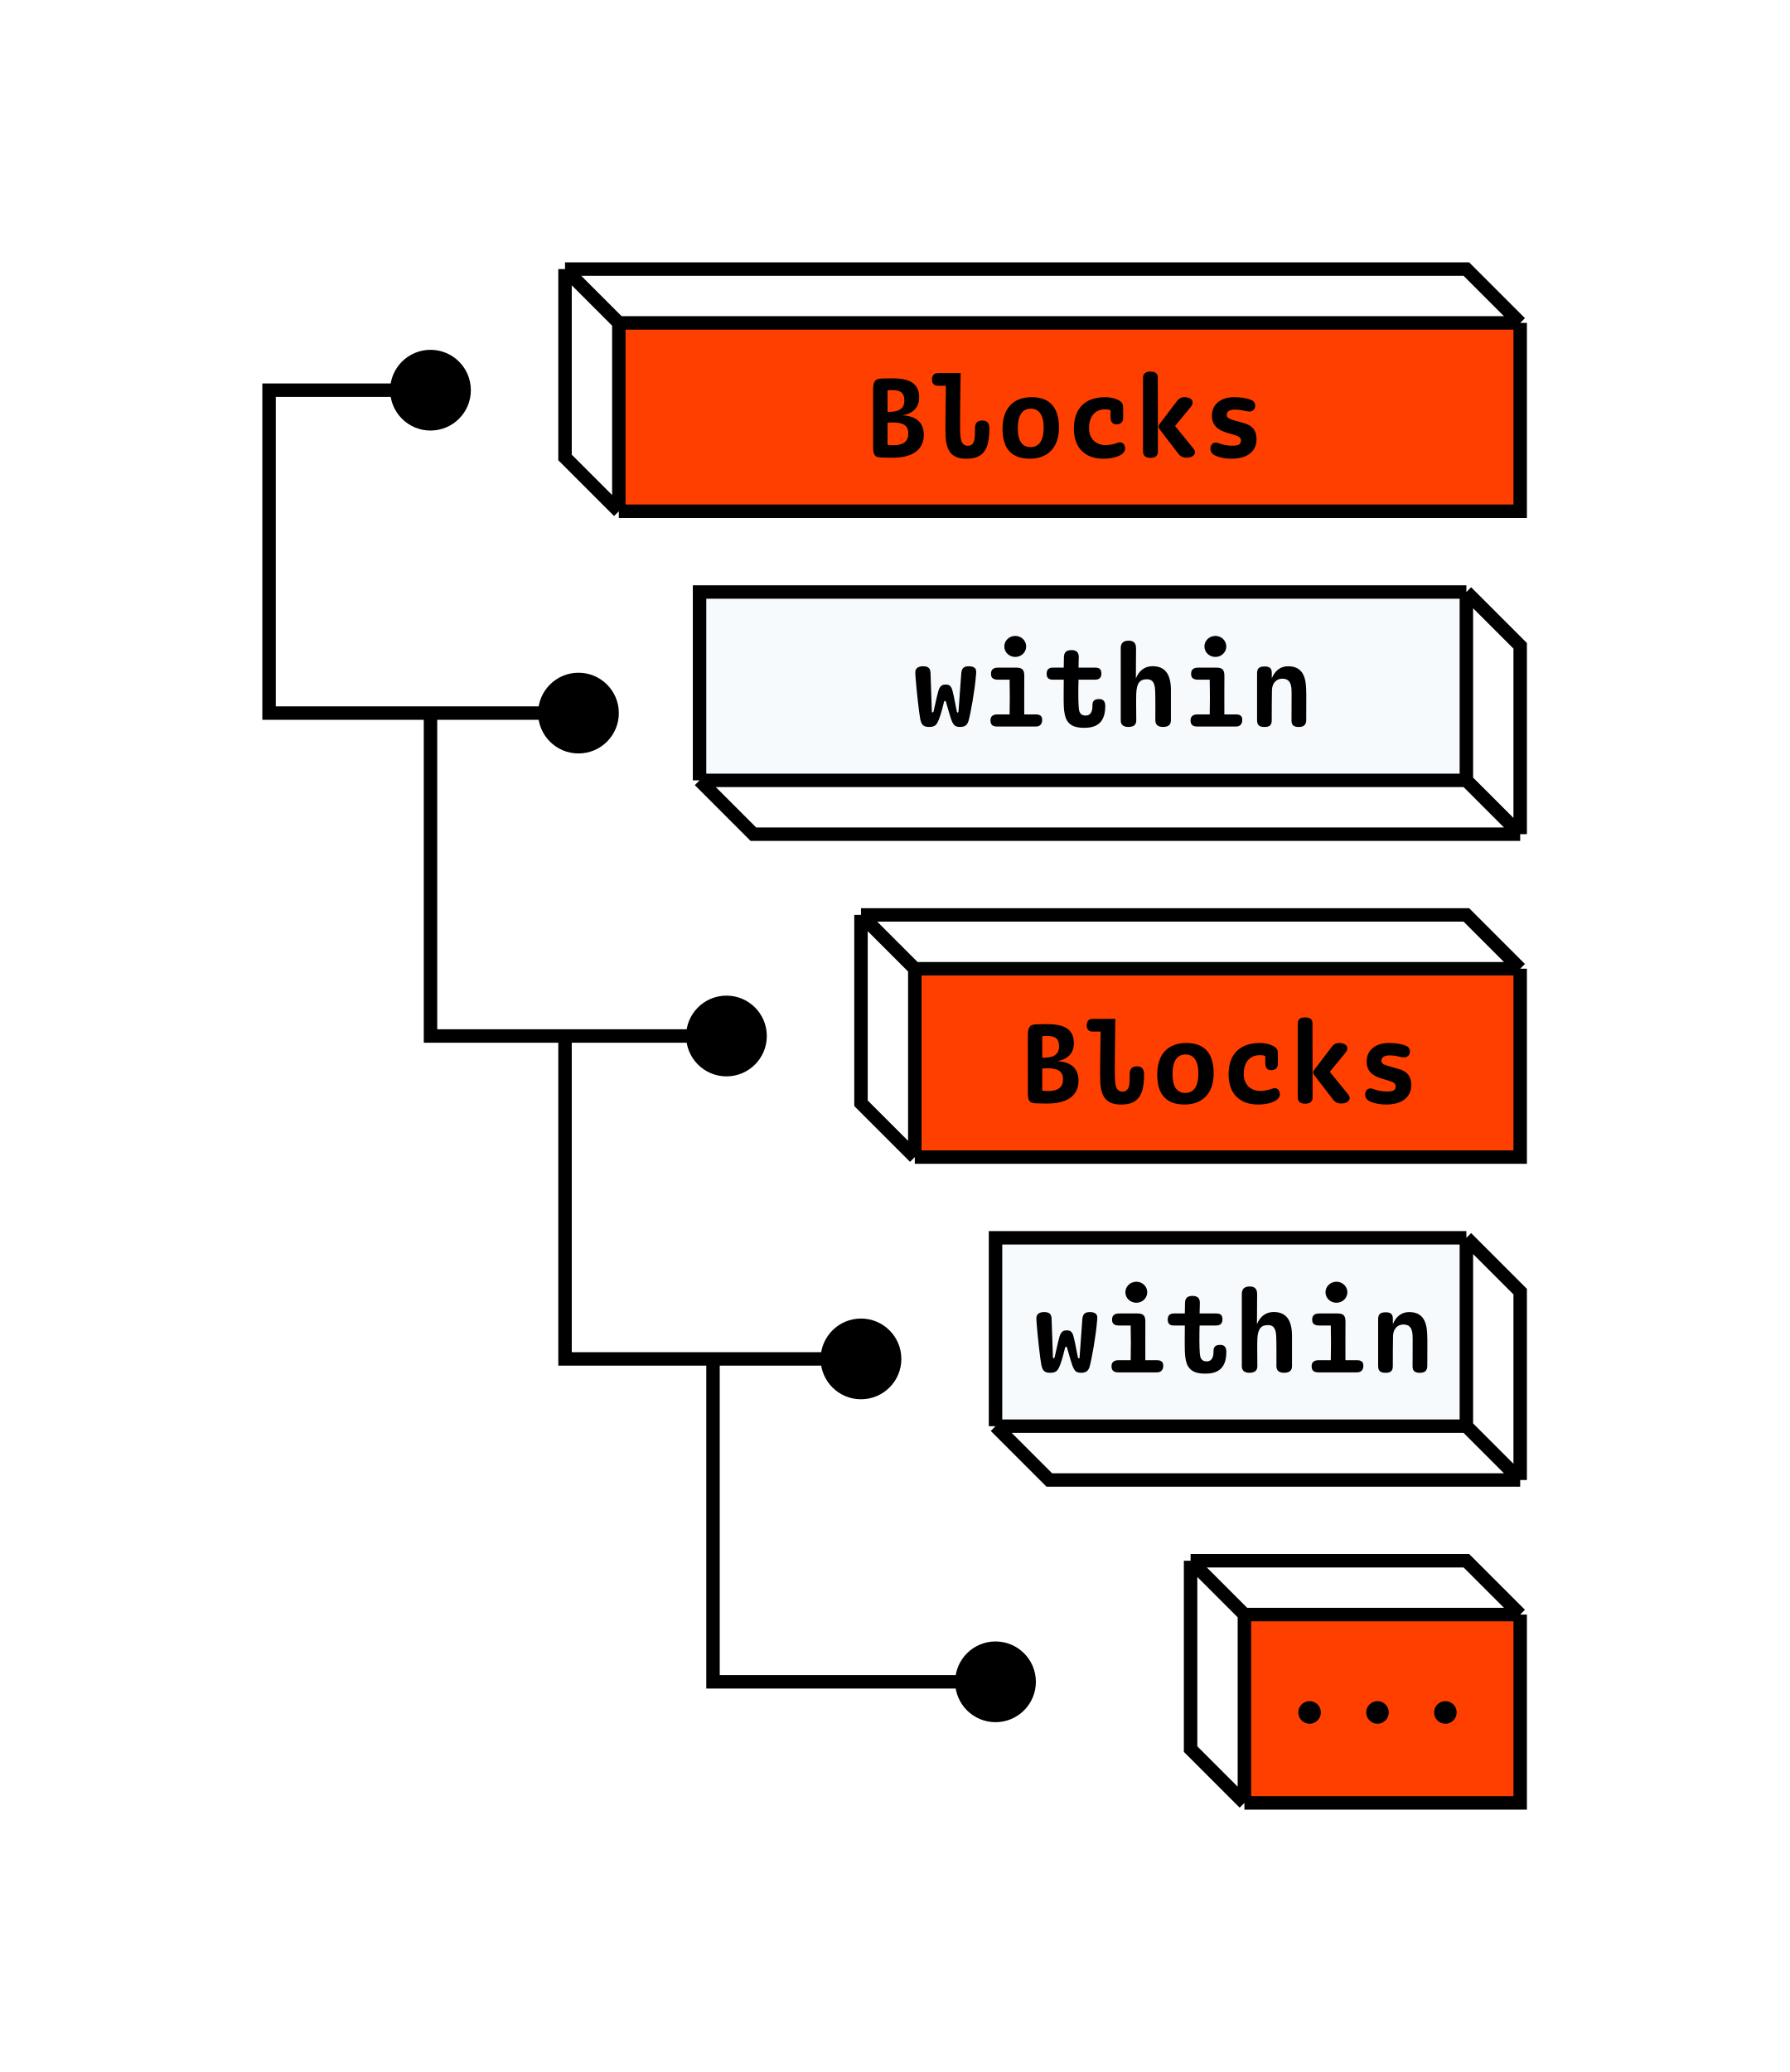
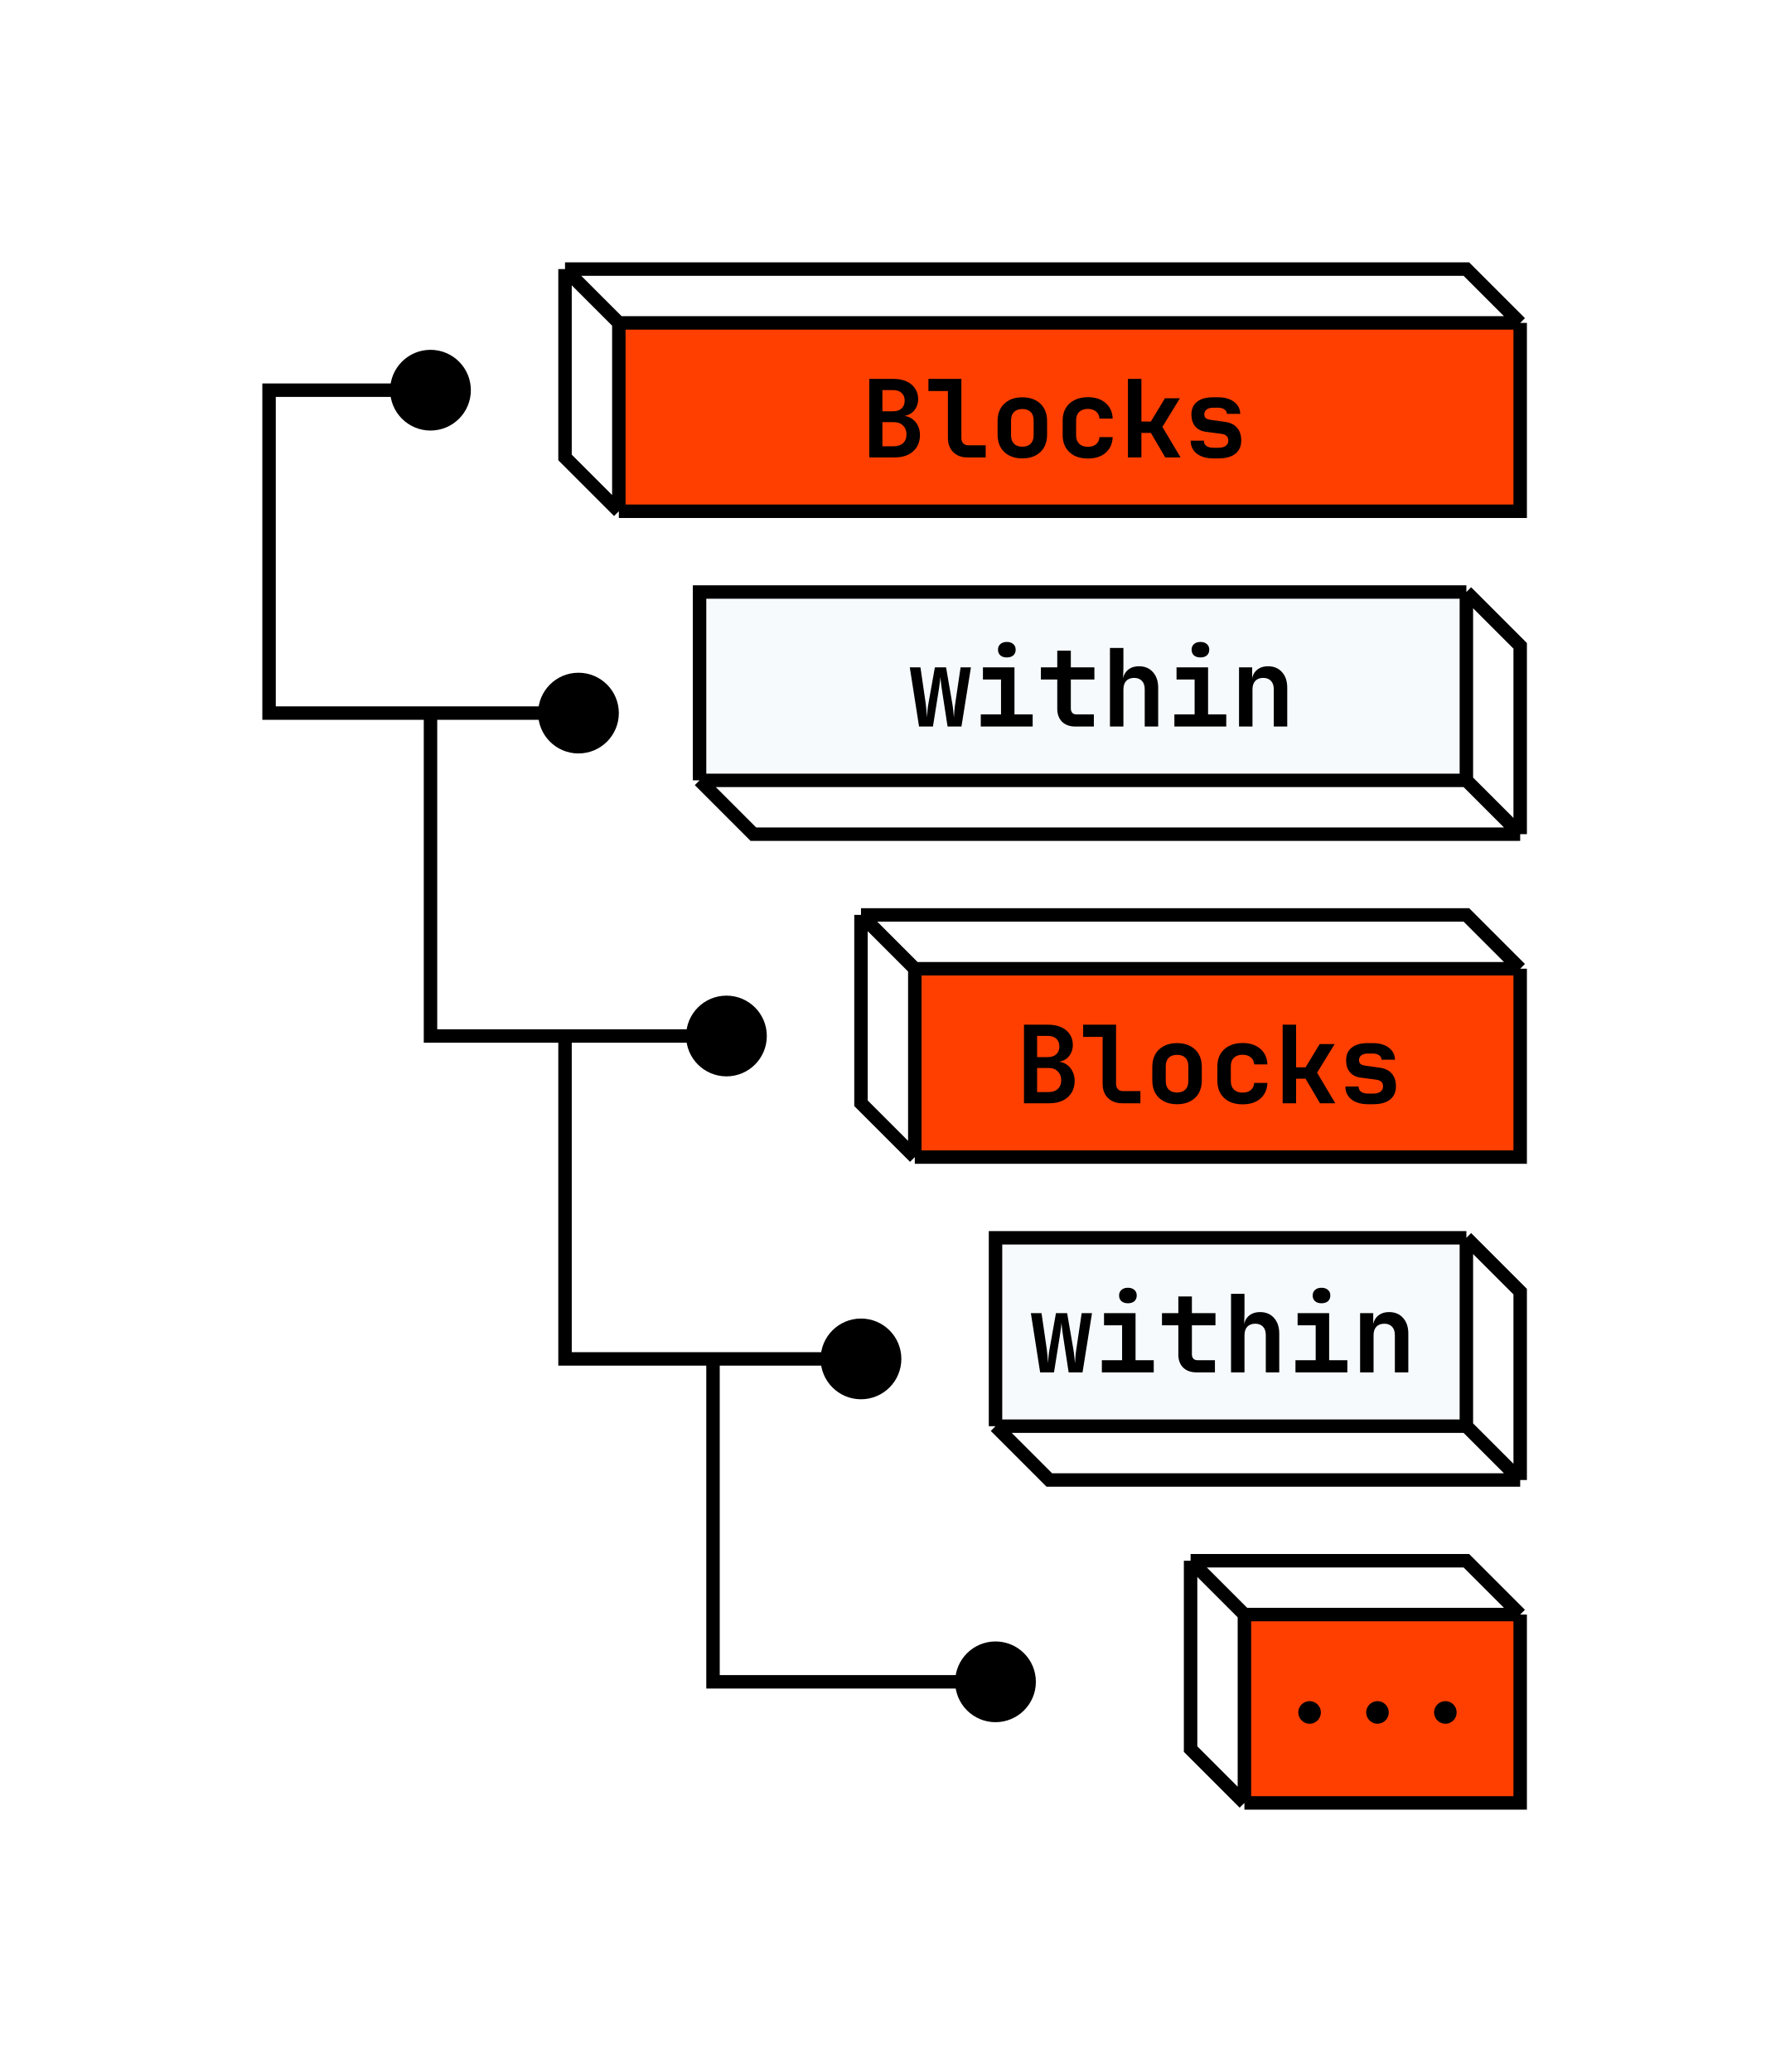
<svg xmlns="http://www.w3.org/2000/svg" width="266" height="308" viewBox="0 0 266 308" fill="none">
  <path d="M64 106V154H106M84 154V202H128M62 58H40V106H84M106 202V250H150" stroke="black" stroke-width="2" />
  <circle cx="64" cy="58" r="6" fill="black" />
  <circle cx="86" cy="106" r="6" fill="black" />
  <circle cx="108" cy="154" r="6" fill="black" />
  <circle cx="128" cy="202" r="6" fill="black" />
  <circle cx="148" cy="250" r="6" fill="black" />
  <path d="M226 76H92V48H226V76Z" fill="#FF3F00" />
  <path d="M92 76H226V48M92 76V48M92 76L84 68V40M92 48H226M92 48L84 40M226 48L218 40H84" stroke="black" stroke-width="2" />
  <path d="M104 88H218V116H104V88Z" fill="#F6FAFD" />
  <path d="M218 88H104V116M218 88V116M218 88L226 96V124M218 116H104M218 116L226 124M104 116L112 124H226" stroke="black" stroke-width="2" />
  <path d="M226 172H136V144H226V172Z" fill="#FF3F00" />
  <path d="M136 172H226V144M136 172V144M136 172L128 164V136M136 144H226M136 144L128 136M226 144L218 136H128" stroke="black" stroke-width="2" />
  <path d="M226 268H185V240H226V268Z" fill="#FF3F00" />
  <path d="M185 268H226V240M185 268V240M185 268L177 260V232M185 240H226M185 240L177 232M226 240L218 232H177" stroke="black" stroke-width="2" />
  <path d="M148 184H218V212H148V184Z" fill="#F6FAFD" />
  <path d="M218 184H148V212M218 184V212M218 184L226 192V220M218 212H148M218 212L226 220M148 212L156 220H226" stroke="black" stroke-width="2" />
-   <path d="M130.779 56.293C130.848 56.283 131.392 56.235 132.555 56.235C135.125 56.229 136.645 56.891 136.645 59.077C136.645 60.608 135.691 61.477 134.16 61.744C136.549 61.845 137.339 63.131 137.339 64.645C137.339 66.832 135.68 68.096 132.523 68.043C131.435 68.021 131.056 68.016 130.784 67.995C130.171 67.952 129.808 67.664 129.808 66.624L129.803 57.819C129.803 56.709 130.165 56.357 130.779 56.293ZM131.947 61.216C132.059 61.221 132.139 61.221 132.24 61.221C133.787 61.221 134.448 60.613 134.448 59.563C134.448 58.453 133.952 57.984 132.629 57.989C132.421 57.989 132.208 58.005 131.947 58.021V61.216ZM131.947 66.139C132.224 66.16 132.56 66.187 132.784 66.187C134.411 66.187 135.035 65.531 135.035 64.437C135.035 63.152 134.112 62.8 132.779 62.8C132.533 62.8 132.213 62.811 131.947 62.837V66.139ZM147.086 63.595C147.096 64.757 146.979 65.701 146.702 66.427C146.27 67.536 145.416 68.123 143.95 68.187C142.52 68.251 141.411 67.888 140.899 66.581C140.718 66.128 140.611 65.557 140.574 64.848C140.51 63.659 140.6 59.899 140.622 57.344H139.432C138.851 57.344 138.531 56.981 138.558 56.373C138.579 55.744 138.915 55.451 139.438 55.451H142.814C142.755 58.405 142.691 63.627 142.76 64.565C142.792 64.96 142.824 65.211 142.888 65.424C143.022 65.925 143.31 66.267 143.896 66.267C144.494 66.267 144.787 65.877 144.894 65.179C144.952 64.757 144.942 64.224 144.952 63.595C144.963 62.907 145.272 62.512 146.024 62.507C146.712 62.501 147.07 62.885 147.086 63.595ZM153.372 59.04C156.166 59.045 157.457 60.667 157.43 63.653C157.403 66.496 155.798 68.187 153.1 68.187C150.299 68.187 149.009 66.587 149.041 63.632C149.078 60.656 150.668 59.04 153.372 59.04ZM153.238 60.747C151.995 60.747 151.323 61.728 151.313 63.632C151.302 65.488 151.942 66.464 153.206 66.464C154.465 66.464 155.148 65.488 155.158 63.643C155.174 61.733 154.497 60.747 153.238 60.747ZM166.036 65.861C166.649 65.605 167.039 65.845 167.193 66.245C167.348 66.635 167.3 67.131 166.804 67.493C166.244 67.904 165.268 68.181 164.084 68.187C161.204 68.208 159.647 66.469 159.647 63.712C159.647 60.747 161.284 59.04 164.303 59.04C165.007 59.04 165.679 59.184 166.148 59.413C166.639 59.648 166.948 59.92 166.964 60.416C166.985 61.035 166.985 61.723 166.975 62.176C166.948 62.832 166.505 63.104 165.897 63.077C165.465 63.056 165.103 62.789 165.103 62.032V60.997C164.831 60.843 164.447 60.832 163.993 60.869C162.847 60.955 161.903 61.851 161.903 63.632C161.903 65.232 162.911 66.123 164.292 66.16C165.076 66.181 165.807 65.947 166.036 65.861ZM172.14 67.163C172.14 67.717 171.788 68.064 171.02 68.064C170.268 68.064 169.932 67.717 169.932 67.088V56.133C169.932 55.557 170.316 55.232 170.988 55.232C171.831 55.232 172.124 55.557 172.124 56.133L172.14 67.163ZM172.375 63.797C172.284 63.68 172.231 63.557 172.231 63.429C172.231 63.296 172.279 63.168 172.38 63.04L174.956 59.648C175.346 59.141 175.692 59.024 176.167 59.04C176.754 59.056 177.207 59.317 177.271 59.616C177.33 59.899 177.335 60.117 177.01 60.512L174.69 63.323L177.34 66.571C177.644 66.933 177.703 67.163 177.628 67.403C177.548 67.648 177.239 67.984 176.551 68.027C175.938 68.064 175.511 67.883 175.186 67.456L172.375 63.797ZM186.053 59.472C186.559 59.68 186.677 60.149 186.565 60.581C186.437 61.072 185.951 61.285 185.322 61.125C184.97 61.056 184.213 60.869 183.557 60.885C182.714 60.907 182.415 61.205 182.378 61.595C182.33 62.117 182.719 62.272 183.647 62.533C184.095 62.661 184.607 62.795 185.082 62.944C186.122 63.275 186.805 63.915 186.805 65.285C186.805 67.029 185.519 68.187 183.082 68.187C182.074 68.187 181.082 67.979 180.453 67.605C180.005 67.339 179.85 66.811 180.005 66.347C180.165 65.888 180.559 65.669 181.13 65.872C181.567 66.027 182.239 66.245 183.183 66.245C184.047 66.251 184.426 66.112 184.485 65.579C184.527 65.168 184.293 64.923 183.845 64.768C183.365 64.597 182.906 64.475 182.415 64.331C181.039 63.915 180.154 63.221 180.175 61.739C180.197 60 181.626 59.04 183.429 59.04C184.437 59.04 185.311 59.157 186.053 59.472Z" fill="black" />
-   <path d="M153.779 152.293C153.848 152.283 154.392 152.235 155.555 152.235C158.125 152.229 159.645 152.891 159.645 155.077C159.645 156.608 158.691 157.477 157.16 157.744C159.549 157.845 160.339 159.131 160.339 160.645C160.339 162.832 158.68 164.096 155.523 164.043C154.435 164.021 154.056 164.016 153.784 163.995C153.171 163.952 152.808 163.664 152.808 162.624L152.803 153.819C152.803 152.709 153.165 152.357 153.779 152.293ZM154.947 157.216C155.059 157.221 155.139 157.221 155.24 157.221C156.787 157.221 157.448 156.613 157.448 155.563C157.448 154.453 156.952 153.984 155.629 153.989C155.421 153.989 155.208 154.005 154.947 154.021V157.216ZM154.947 162.139C155.224 162.16 155.56 162.187 155.784 162.187C157.411 162.187 158.035 161.531 158.035 160.437C158.035 159.152 157.112 158.8 155.779 158.8C155.533 158.8 155.213 158.811 154.947 158.837V162.139ZM170.086 159.595C170.096 160.757 169.979 161.701 169.702 162.427C169.27 163.536 168.416 164.123 166.95 164.187C165.52 164.251 164.411 163.888 163.899 162.581C163.718 162.128 163.611 161.557 163.574 160.848C163.51 159.659 163.6 155.899 163.622 153.344H162.432C161.851 153.344 161.531 152.981 161.558 152.373C161.579 151.744 161.915 151.451 162.438 151.451H165.814C165.755 154.405 165.691 159.627 165.76 160.565C165.792 160.96 165.824 161.211 165.888 161.424C166.022 161.925 166.31 162.267 166.896 162.267C167.494 162.267 167.787 161.877 167.894 161.179C167.952 160.757 167.942 160.224 167.952 159.595C167.963 158.907 168.272 158.512 169.024 158.507C169.712 158.501 170.07 158.885 170.086 159.595ZM176.372 155.04C179.166 155.045 180.457 156.667 180.43 159.653C180.403 162.496 178.798 164.187 176.1 164.187C173.299 164.187 172.009 162.587 172.041 159.632C172.078 156.656 173.668 155.04 176.372 155.04ZM176.238 156.747C174.995 156.747 174.323 157.728 174.313 159.632C174.302 161.488 174.942 162.464 176.206 162.464C177.465 162.464 178.148 161.488 178.158 159.643C178.174 157.733 177.497 156.747 176.238 156.747ZM189.036 161.861C189.649 161.605 190.039 161.845 190.193 162.245C190.348 162.635 190.3 163.131 189.804 163.493C189.244 163.904 188.268 164.181 187.084 164.187C184.204 164.208 182.647 162.469 182.647 159.712C182.647 156.747 184.284 155.04 187.303 155.04C188.007 155.04 188.679 155.184 189.148 155.413C189.639 155.648 189.948 155.92 189.964 156.416C189.985 157.035 189.985 157.723 189.975 158.176C189.948 158.832 189.505 159.104 188.897 159.077C188.465 159.056 188.103 158.789 188.103 158.032V156.997C187.831 156.843 187.447 156.832 186.993 156.869C185.847 156.955 184.903 157.851 184.903 159.632C184.903 161.232 185.911 162.123 187.292 162.16C188.076 162.181 188.807 161.947 189.036 161.861ZM195.14 163.163C195.14 163.717 194.788 164.064 194.02 164.064C193.268 164.064 192.932 163.717 192.932 163.088V152.133C192.932 151.557 193.316 151.232 193.988 151.232C194.831 151.232 195.124 151.557 195.124 152.133L195.14 163.163ZM195.375 159.797C195.284 159.68 195.231 159.557 195.231 159.429C195.231 159.296 195.279 159.168 195.38 159.04L197.956 155.648C198.346 155.141 198.692 155.024 199.167 155.04C199.754 155.056 200.207 155.317 200.271 155.616C200.33 155.899 200.335 156.117 200.01 156.512L197.69 159.323L200.34 162.571C200.644 162.933 200.703 163.163 200.628 163.403C200.548 163.648 200.239 163.984 199.551 164.027C198.938 164.064 198.511 163.883 198.186 163.456L195.375 159.797ZM209.053 155.472C209.559 155.68 209.677 156.149 209.565 156.581C209.437 157.072 208.951 157.285 208.322 157.125C207.97 157.056 207.213 156.869 206.557 156.885C205.714 156.907 205.415 157.205 205.378 157.595C205.33 158.117 205.719 158.272 206.647 158.533C207.095 158.661 207.607 158.795 208.082 158.944C209.122 159.275 209.805 159.915 209.805 161.285C209.805 163.029 208.519 164.187 206.082 164.187C205.074 164.187 204.082 163.979 203.453 163.605C203.005 163.339 202.85 162.811 203.005 162.347C203.165 161.888 203.559 161.669 204.13 161.872C204.567 162.027 205.239 162.245 206.183 162.245C207.047 162.251 207.426 162.112 207.485 161.579C207.527 161.168 207.293 160.923 206.845 160.768C206.365 160.597 205.906 160.475 205.415 160.331C204.039 159.915 203.154 159.221 203.175 157.739C203.197 156 204.626 155.04 206.429 155.04C207.437 155.04 208.311 155.157 209.053 155.472Z" fill="black" />
+   <path d="M180.401 68.144C179.707 68.144 179.105 68.037 178.593 67.824C178.091 67.611 177.702 67.307 177.425 66.912C177.147 66.517 177.009 66.048 177.009 65.504H178.977C178.977 65.845 179.099 66.107 179.345 66.288C179.601 66.469 179.953 66.56 180.401 66.56H181.105C181.585 66.56 181.953 66.469 182.209 66.288C182.475 66.096 182.609 65.835 182.609 65.504C182.609 65.184 182.518 64.944 182.337 64.784C182.155 64.624 181.878 64.523 181.505 64.48L179.313 64.192C178.609 64.107 178.065 63.835 177.681 63.376C177.307 62.917 177.121 62.336 177.121 61.632C177.121 60.8 177.398 60.165 177.953 59.728C178.507 59.28 179.307 59.056 180.353 59.056H181.089C182.07 59.056 182.859 59.28 183.457 59.728C184.054 60.176 184.363 60.773 184.385 61.52H182.401C182.39 61.243 182.267 61.024 182.033 60.864C181.798 60.693 181.483 60.608 181.089 60.608H180.353C179.926 60.608 179.601 60.699 179.377 60.88C179.153 61.051 179.041 61.285 179.041 61.584C179.041 61.851 179.121 62.048 179.281 62.176C179.451 62.293 179.697 62.373 180.017 62.416L182.081 62.704C182.891 62.811 183.499 63.104 183.905 63.584C184.321 64.053 184.529 64.683 184.529 65.472C184.529 66.325 184.235 66.987 183.649 67.456C183.073 67.915 182.225 68.144 181.105 68.144H180.401Z" fill="black" />
+   <path d="M167.687 68V56.32H169.687V62.656H171.095L173.191 59.2H175.415L172.807 63.456L175.511 68H173.239L171.095 64.352H169.687V68H167.687Z" fill="black" />
+   <path d="M161.725 68.16C160.968 68.16 160.307 68.021 159.741 67.744C159.187 67.456 158.755 67.056 158.445 66.544C158.136 66.021 157.981 65.408 157.981 64.704V62.496C157.981 61.781 158.136 61.168 158.445 60.656C158.755 60.144 159.187 59.749 159.741 59.472C160.307 59.184 160.968 59.04 161.725 59.04C162.824 59.04 163.704 59.328 164.365 59.904C165.027 60.469 165.379 61.243 165.421 62.224H163.453C163.421 61.765 163.251 61.413 162.941 61.168C162.632 60.912 162.227 60.784 161.725 60.784C161.181 60.784 160.755 60.933 160.445 61.232C160.136 61.52 159.981 61.936 159.981 62.48V64.704C159.981 65.248 160.136 65.669 160.445 65.968C160.755 66.267 161.181 66.416 161.725 66.416C162.227 66.416 162.632 66.293 162.941 66.048C163.251 65.792 163.421 65.435 163.453 64.976H165.421C165.379 65.957 165.027 66.736 164.365 67.312C163.704 67.877 162.824 68.16 161.725 68.16Z" fill="black" />
+   <path d="M151.987 68.144C151.241 68.144 150.59 68 150.035 67.712C149.481 67.424 149.054 67.019 148.755 66.496C148.457 65.963 148.307 65.339 148.307 64.624V62.576C148.307 61.851 148.457 61.227 148.755 60.704C149.054 60.181 149.481 59.776 150.035 59.488C150.59 59.2 151.241 59.056 151.987 59.056C152.745 59.056 153.395 59.2 153.939 59.488C154.494 59.776 154.921 60.181 155.219 60.704C155.518 61.227 155.667 61.851 155.667 62.576V64.624C155.667 65.339 155.518 65.963 155.219 66.496C154.921 67.019 154.494 67.424 153.939 67.712C153.395 68 152.745 68.144 151.987 68.144ZM151.987 66.4C152.521 66.4 152.931 66.256 153.219 65.968C153.518 65.669 153.667 65.243 153.667 64.688V62.512C153.667 61.947 153.518 61.52 153.219 61.232C152.931 60.944 152.521 60.8 151.987 60.8C151.465 60.8 151.054 60.944 150.755 61.232C150.457 61.52 150.307 61.947 150.307 62.512V64.688C150.307 65.243 150.457 65.669 150.755 65.968C151.054 66.256 151.465 66.4 151.987 66.4Z" fill="black" />
+   <path d="M143.818 68C143.242 68 142.735 67.883 142.298 67.648C141.871 67.413 141.535 67.083 141.29 66.656C141.044 66.219 140.922 65.717 140.922 65.152V58.128H138.026V56.32H142.922V65.104C142.922 65.435 143.012 65.701 143.194 65.904C143.386 66.096 143.642 66.192 143.962 66.192H146.538V68H143.818Z" fill="black" />
+   <path d="M129.232 68V56.32H132.816C133.563 56.32 134.208 56.443 134.752 56.688C135.307 56.933 135.733 57.285 136.032 57.744C136.341 58.192 136.496 58.72 136.496 59.328C136.496 59.755 136.411 60.144 136.24 60.496C136.08 60.848 135.845 61.141 135.536 61.376C135.237 61.6 134.896 61.744 134.512 61.808V61.84C134.949 61.893 135.339 62.053 135.68 62.32C136.021 62.576 136.288 62.912 136.48 63.328C136.672 63.733 136.768 64.181 136.768 64.672C136.768 65.344 136.613 65.931 136.304 66.432C135.995 66.933 135.557 67.323 134.992 67.6C134.427 67.867 133.76 68 132.992 68H129.232ZM131.184 66.336H132.88C133.467 66.336 133.925 66.181 134.256 65.872C134.597 65.552 134.768 65.12 134.768 64.576C134.768 64.032 134.597 63.595 134.256 63.264C133.925 62.923 133.467 62.752 132.88 62.752H131.184V66.336ZM131.184 61.136H132.784C133.317 61.136 133.733 60.997 134.032 60.72C134.341 60.432 134.496 60.043 134.496 59.552C134.496 59.061 134.341 58.677 134.032 58.4C133.733 58.123 133.317 57.984 132.784 57.984H131.184V61.136Z" fill="black" />
+   <path d="M203.401 164.144C202.707 164.144 202.105 164.037 201.593 163.824C201.091 163.611 200.702 163.307 200.425 162.912C200.147 162.517 200.009 162.048 200.009 161.504H201.977C201.977 161.845 202.099 162.107 202.345 162.288C202.601 162.469 202.953 162.56 203.401 162.56H204.105C204.585 162.56 204.953 162.469 205.209 162.288C205.475 162.096 205.609 161.835 205.609 161.504C205.609 161.184 205.518 160.944 205.337 160.784C205.155 160.624 204.878 160.523 204.505 160.48L202.313 160.192C201.609 160.107 201.065 159.835 200.681 159.376C200.307 158.917 200.121 158.336 200.121 157.632C200.121 156.8 200.398 156.165 200.953 155.728C201.507 155.28 202.307 155.056 203.353 155.056H204.089C205.07 155.056 205.859 155.28 206.457 155.728C207.054 156.176 207.363 156.773 207.385 157.52H205.401C205.39 157.243 205.267 157.024 205.033 156.864C204.798 156.693 204.483 156.608 204.089 156.608H203.353C202.926 156.608 202.601 156.699 202.377 156.88C202.153 157.051 202.041 157.285 202.041 157.584C202.041 157.851 202.121 158.048 202.281 158.176C202.451 158.293 202.697 158.373 203.017 158.416L205.081 158.704C205.891 158.811 206.499 159.104 206.905 159.584C207.321 160.053 207.529 160.683 207.529 161.472C207.529 162.325 207.235 162.987 206.649 163.456C206.073 163.915 205.225 164.144 204.105 164.144H203.401Z" fill="black" />
+   <path d="M190.687 164V152.32H192.687V158.656H194.095L196.191 155.2H198.415L195.807 159.456L198.511 164H196.239L194.095 160.352H192.687V164H190.687Z" fill="black" />
+   <path d="M184.725 164.16C183.968 164.16 183.307 164.021 182.741 163.744C182.187 163.456 181.755 163.056 181.445 162.544C181.136 162.021 180.981 161.408 180.981 160.704V158.496C180.981 157.781 181.136 157.168 181.445 156.656C181.755 156.144 182.187 155.749 182.741 155.472C183.307 155.184 183.968 155.04 184.725 155.04C185.824 155.04 186.704 155.328 187.365 155.904C188.027 156.469 188.379 157.243 188.421 158.224H186.453C186.421 157.765 186.251 157.413 185.941 157.168C185.632 156.912 185.227 156.784 184.725 156.784C184.181 156.784 183.755 156.933 183.445 157.232C183.136 157.52 182.981 157.936 182.981 158.48V160.704C182.981 161.248 183.136 161.669 183.445 161.968C183.755 162.267 184.181 162.416 184.725 162.416C185.227 162.416 185.632 162.293 185.941 162.048C186.251 161.792 186.421 161.435 186.453 160.976H188.421C188.379 161.957 188.027 162.736 187.365 163.312C186.704 163.877 185.824 164.16 184.725 164.16Z" fill="black" />
+   <path d="M174.987 164.144C174.241 164.144 173.59 164 173.035 163.712C172.481 163.424 172.054 163.019 171.755 162.496C171.457 161.963 171.307 161.339 171.307 160.624V158.576C171.307 157.851 171.457 157.227 171.755 156.704C172.054 156.181 172.481 155.776 173.035 155.488C173.59 155.2 174.241 155.056 174.987 155.056C175.745 155.056 176.395 155.2 176.939 155.488C177.494 155.776 177.921 156.181 178.219 156.704C178.518 157.227 178.667 157.851 178.667 158.576V160.624C178.667 161.339 178.518 161.963 178.219 162.496C177.921 163.019 177.494 163.424 176.939 163.712C176.395 164 175.745 164.144 174.987 164.144ZM174.987 162.4C175.521 162.4 175.931 162.256 176.219 161.968C176.518 161.669 176.667 161.243 176.667 160.688V158.512C176.667 157.947 176.518 157.52 176.219 157.232C175.931 156.944 175.521 156.8 174.987 156.8C174.465 156.8 174.054 156.944 173.755 157.232C173.457 157.52 173.307 157.947 173.307 158.512V160.688C173.307 161.243 173.457 161.669 173.755 161.968C174.054 162.256 174.465 162.4 174.987 162.4Z" fill="black" />
+   <path d="M166.818 164C166.242 164 165.735 163.883 165.298 163.648C164.871 163.413 164.535 163.083 164.29 162.656C164.044 162.219 163.922 161.717 163.922 161.152V154.128H161.026V152.32H165.922V161.104C165.922 161.435 166.012 161.701 166.194 161.904C166.386 162.096 166.642 162.192 166.962 162.192H169.538V164H166.818Z" fill="black" />
+   <path d="M152.232 164V152.32H155.816C156.563 152.32 157.208 152.443 157.752 152.688C158.307 152.933 158.733 153.285 159.032 153.744C159.341 154.192 159.496 154.72 159.496 155.328C159.496 155.755 159.411 156.144 159.24 156.496C159.08 156.848 158.845 157.141 158.536 157.376C158.237 157.6 157.896 157.744 157.512 157.808V157.84C157.949 157.893 158.339 158.053 158.68 158.32C159.021 158.576 159.288 158.912 159.48 159.328C159.672 159.733 159.768 160.181 159.768 160.672C159.768 161.344 159.613 161.931 159.304 162.432C158.995 162.933 158.557 163.323 157.992 163.6C157.427 163.867 156.76 164 155.992 164H152.232ZM154.184 162.336H155.88C156.467 162.336 156.925 162.181 157.256 161.872C157.597 161.552 157.768 161.12 157.768 160.576C157.768 160.032 157.597 159.595 157.256 159.264C156.925 158.923 156.467 158.752 155.88 158.752H154.184V162.336ZM154.184 157.136H155.784C156.317 157.136 156.733 156.997 157.032 156.72C157.341 156.432 157.496 156.043 157.496 155.552C157.496 155.061 157.341 154.677 157.032 154.4C156.733 154.123 156.317 153.984 155.784 153.984H154.184V157.136Z" fill="black" />
  <path d="M194.693 256.235C193.765 256.235 193.008 255.472 193.008 254.544C193.008 253.632 193.765 252.869 194.693 252.869C195.616 252.869 196.368 253.632 196.368 254.544C196.368 255.472 195.616 256.235 194.693 256.235ZM204.787 256.235C203.859 256.235 203.102 255.472 203.102 254.544C203.102 253.632 203.859 252.869 204.787 252.869C205.71 252.869 206.462 253.632 206.462 254.544C206.462 255.472 205.71 256.235 204.787 256.235ZM214.881 256.235C213.953 256.235 213.195 255.472 213.195 254.544C213.195 253.632 213.953 252.869 214.881 252.869C215.804 252.869 216.556 253.632 216.556 254.544C216.556 255.472 215.804 256.235 214.881 256.235Z" fill="black" />
-   <path d="M140.342 104.336C139.979 105.797 139.697 106.832 139.329 107.483C139.131 107.829 138.843 108.053 138.177 108.059C137.366 108.064 137.019 107.845 136.817 106.923C136.646 106.128 136.246 102.528 136.107 100.619C136.075 100.272 136.043 99.877 136.123 99.611C136.225 99.371 136.465 99.04 137.222 99.04C137.974 99.04 138.305 99.291 138.337 100.037L138.534 105.765C138.545 105.979 138.747 105.925 138.785 105.765C139.19 104.064 139.43 102.693 139.686 102.261C139.883 101.931 140.091 101.76 140.55 101.755C141.019 101.749 141.265 101.888 141.446 102.24C141.659 102.645 141.91 104.059 142.251 105.781C142.294 105.979 142.481 105.968 142.497 105.765L142.907 100.107C142.971 99.296 143.302 99.04 144.043 99.04C144.603 99.04 145.019 99.232 145.105 99.627C145.147 99.867 145.121 100.128 145.089 100.448C144.913 102.677 144.267 106.203 143.99 107.141C143.825 107.712 143.515 108.053 142.774 108.059C142.049 108.064 141.825 107.819 141.617 107.419C141.302 106.821 141.078 105.781 140.625 104.315C140.571 104.133 140.39 104.133 140.342 104.336ZM150.937 97.653C150.02 97.653 149.305 96.944 149.305 96.091C149.305 95.243 150.02 94.528 150.937 94.528C151.849 94.528 152.558 95.243 152.558 96.091C152.558 96.944 151.849 97.653 150.937 97.653ZM151.07 99.243C152.014 99.243 152.276 99.584 152.276 100.491C152.276 102.288 152.254 103.829 152.27 106.197H153.993C154.537 106.197 154.937 106.379 154.937 106.997C154.937 107.707 154.532 108 153.993 108H148.276C147.636 108 147.246 107.787 147.246 107.083C147.246 106.464 147.63 106.197 148.276 106.197H150.094C150.132 104.021 150.132 103.344 150.094 101.035H148.404C147.652 101.035 147.326 100.773 147.326 100.171C147.326 99.547 147.646 99.243 148.404 99.243H151.07ZM160.339 99.243H162.782C163.401 99.243 163.705 99.429 163.737 100.053C163.764 100.704 163.449 101.035 162.782 101.035H160.339C160.297 102.309 160.292 104.373 160.372 105.179C160.398 105.509 160.446 105.749 160.548 105.925C160.707 106.224 160.974 106.368 161.401 106.368C162.137 106.379 162.425 105.733 162.409 104.896C162.393 104.245 162.649 103.915 163.396 103.915C163.977 103.915 164.302 104.213 164.313 104.896C164.35 107.803 162.574 108.176 161.257 108.187C160.126 108.197 159.171 107.995 158.633 107.115C158.334 106.619 158.19 105.909 158.148 104.96C158.11 103.835 158.142 102.309 158.142 101.035H156.531C155.913 101.035 155.593 100.779 155.604 100.133C155.609 99.515 155.939 99.243 156.531 99.243H158.142L158.169 97.685C158.179 96.992 158.521 96.635 159.283 96.635C160.03 96.635 160.387 96.981 160.377 97.685L160.339 99.243ZM174.076 107.072C174.076 107.733 173.692 108.059 172.913 108.059C172.145 108.059 171.761 107.733 171.761 107.072C171.761 105.568 171.777 103.6 171.729 102.576C171.665 101.301 171.185 100.971 170.503 100.971C169.553 100.971 168.993 101.424 168.924 103.072C168.881 104.096 168.924 105.728 168.924 107.077C168.924 107.733 168.561 108.059 167.729 108.059C167.02 108.059 166.615 107.733 166.615 107.077V96.347C166.615 95.632 166.967 95.232 167.815 95.232C168.551 95.232 168.897 95.632 168.892 96.347L168.865 100.832C169.367 99.643 170.215 99.029 171.361 99.029C173.121 99.029 174.076 100.123 174.076 102.576V107.072ZM180.687 97.653C179.77 97.653 179.055 96.944 179.055 96.091C179.055 95.243 179.77 94.528 180.687 94.528C181.599 94.528 182.308 95.243 182.308 96.091C182.308 96.944 181.599 97.653 180.687 97.653ZM180.82 99.243C181.764 99.243 182.026 99.584 182.026 100.491C182.026 102.288 182.004 103.829 182.02 106.197H183.743C184.287 106.197 184.687 106.379 184.687 106.997C184.687 107.707 184.282 108 183.743 108H178.026C177.386 108 176.996 107.787 176.996 107.083C176.996 106.464 177.38 106.197 178.026 106.197H179.844C179.882 104.021 179.882 103.344 179.844 101.035H178.154C177.402 101.035 177.076 100.773 177.076 100.171C177.076 99.547 177.396 99.243 178.154 99.243H180.82ZM194.189 107.035C194.189 107.76 193.799 108.075 193.069 108.064C192.381 108.059 192.002 107.829 192.002 107.109C192.002 106.197 192.013 105.104 192.013 104C192.013 103.387 192.029 102.816 191.997 102.421C191.927 101.296 191.447 100.885 190.626 100.885C189.81 100.885 189.133 101.488 189.095 102.576C189.079 103.189 189.074 103.936 189.069 104.736C189.058 105.637 189.063 106.432 189.063 107.099C189.063 107.829 188.679 108.064 188.007 108.064C187.261 108.064 186.882 107.835 186.882 107.029V100.101C186.882 99.28 187.277 99.072 188.013 99.072C188.685 99.072 189.069 99.285 189.069 100.021L189.074 100.827C189.581 99.6 190.455 99.04 191.485 99.04C193.351 99.04 194.098 100.203 194.173 102.293C194.199 102.853 194.199 103.296 194.199 103.829C194.199 104.896 194.189 106.133 194.189 107.035Z" fill="black" />
-   <path d="M158.342 200.336C157.979 201.797 157.697 202.832 157.329 203.483C157.131 203.829 156.843 204.053 156.177 204.059C155.366 204.064 155.019 203.845 154.817 202.923C154.646 202.128 154.246 198.528 154.107 196.619C154.075 196.272 154.043 195.877 154.123 195.611C154.225 195.371 154.465 195.04 155.222 195.04C155.974 195.04 156.305 195.291 156.337 196.037L156.534 201.765C156.545 201.979 156.747 201.925 156.785 201.765C157.19 200.064 157.43 198.693 157.686 198.261C157.883 197.931 158.091 197.76 158.55 197.755C159.019 197.749 159.265 197.888 159.446 198.24C159.659 198.645 159.91 200.059 160.251 201.781C160.294 201.979 160.481 201.968 160.497 201.765L160.907 196.107C160.971 195.296 161.302 195.04 162.043 195.04C162.603 195.04 163.019 195.232 163.105 195.627C163.147 195.867 163.121 196.128 163.089 196.448C162.913 198.677 162.267 202.203 161.99 203.141C161.825 203.712 161.515 204.053 160.774 204.059C160.049 204.064 159.825 203.819 159.617 203.419C159.302 202.821 159.078 201.781 158.625 200.315C158.571 200.133 158.39 200.133 158.342 200.336ZM168.937 193.653C168.02 193.653 167.305 192.944 167.305 192.091C167.305 191.243 168.02 190.528 168.937 190.528C169.849 190.528 170.558 191.243 170.558 192.091C170.558 192.944 169.849 193.653 168.937 193.653ZM169.07 195.243C170.014 195.243 170.276 195.584 170.276 196.491C170.276 198.288 170.254 199.829 170.27 202.197H171.993C172.537 202.197 172.937 202.379 172.937 202.997C172.937 203.707 172.532 204 171.993 204H166.276C165.636 204 165.246 203.787 165.246 203.083C165.246 202.464 165.63 202.197 166.276 202.197H168.094C168.132 200.021 168.132 199.344 168.094 197.035H166.404C165.652 197.035 165.326 196.773 165.326 196.171C165.326 195.547 165.646 195.243 166.404 195.243H169.07ZM178.339 195.243H180.782C181.401 195.243 181.705 195.429 181.737 196.053C181.764 196.704 181.449 197.035 180.782 197.035H178.339C178.297 198.309 178.292 200.373 178.372 201.179C178.398 201.509 178.446 201.749 178.548 201.925C178.707 202.224 178.974 202.368 179.401 202.368C180.137 202.379 180.425 201.733 180.409 200.896C180.393 200.245 180.649 199.915 181.396 199.915C181.977 199.915 182.302 200.213 182.313 200.896C182.35 203.803 180.574 204.176 179.257 204.187C178.126 204.197 177.171 203.995 176.633 203.115C176.334 202.619 176.19 201.909 176.148 200.96C176.11 199.835 176.142 198.309 176.142 197.035H174.531C173.913 197.035 173.593 196.779 173.604 196.133C173.609 195.515 173.939 195.243 174.531 195.243H176.142L176.169 193.685C176.179 192.992 176.521 192.635 177.283 192.635C178.03 192.635 178.387 192.981 178.377 193.685L178.339 195.243ZM192.076 203.072C192.076 203.733 191.692 204.059 190.913 204.059C190.145 204.059 189.761 203.733 189.761 203.072C189.761 201.568 189.777 199.6 189.729 198.576C189.665 197.301 189.185 196.971 188.503 196.971C187.553 196.971 186.993 197.424 186.924 199.072C186.881 200.096 186.924 201.728 186.924 203.077C186.924 203.733 186.561 204.059 185.729 204.059C185.02 204.059 184.615 203.733 184.615 203.077V192.347C184.615 191.632 184.967 191.232 185.815 191.232C186.551 191.232 186.897 191.632 186.892 192.347L186.865 196.832C187.367 195.643 188.215 195.029 189.361 195.029C191.121 195.029 192.076 196.123 192.076 198.576V203.072ZM198.687 193.653C197.77 193.653 197.055 192.944 197.055 192.091C197.055 191.243 197.77 190.528 198.687 190.528C199.599 190.528 200.308 191.243 200.308 192.091C200.308 192.944 199.599 193.653 198.687 193.653ZM198.82 195.243C199.764 195.243 200.026 195.584 200.026 196.491C200.026 198.288 200.004 199.829 200.02 202.197H201.743C202.287 202.197 202.687 202.379 202.687 202.997C202.687 203.707 202.282 204 201.743 204H196.026C195.386 204 194.996 203.787 194.996 203.083C194.996 202.464 195.38 202.197 196.026 202.197H197.844C197.882 200.021 197.882 199.344 197.844 197.035H196.154C195.402 197.035 195.076 196.773 195.076 196.171C195.076 195.547 195.396 195.243 196.154 195.243H198.82ZM212.189 203.035C212.189 203.76 211.799 204.075 211.069 204.064C210.381 204.059 210.002 203.829 210.002 203.109C210.002 202.197 210.013 201.104 210.013 200C210.013 199.387 210.029 198.816 209.997 198.421C209.927 197.296 209.447 196.885 208.626 196.885C207.81 196.885 207.133 197.488 207.095 198.576C207.079 199.189 207.074 199.936 207.069 200.736C207.058 201.637 207.063 202.432 207.063 203.099C207.063 203.829 206.679 204.064 206.007 204.064C205.261 204.064 204.882 203.835 204.882 203.029V196.101C204.882 195.28 205.277 195.072 206.013 195.072C206.685 195.072 207.069 195.285 207.069 196.021L207.074 196.827C207.581 195.6 208.455 195.04 209.485 195.04C211.351 195.04 212.098 196.203 212.173 198.293C212.199 198.853 212.199 199.296 212.199 199.829C212.199 200.896 212.189 202.133 212.189 203.035Z" fill="black" />
+   <path d="M184.201 108V99.2H186.153V100.88H186.697L186.105 101.344C186.115 100.64 186.339 100.08 186.777 99.664C187.214 99.248 187.795 99.04 188.521 99.04C189.385 99.04 190.073 99.328 190.585 99.904C191.107 100.48 191.369 101.253 191.369 102.224V108H189.369V102.464C189.369 101.92 189.23 101.504 188.953 101.216C188.675 100.917 188.291 100.768 187.801 100.768C187.299 100.768 186.905 100.917 186.617 101.216C186.339 101.515 186.201 101.941 186.201 102.496V108H184.201Z" fill="black" />
+   <path d="M174.591 108V106.192H177.599V101.008H174.911V99.2H179.599V106.192H182.303V108H174.591ZM178.463 97.728C178.058 97.728 177.738 97.627 177.503 97.424C177.268 97.211 177.151 96.928 177.151 96.576C177.151 96.224 177.268 95.947 177.503 95.744C177.738 95.531 178.058 95.424 178.463 95.424C178.868 95.424 179.188 95.531 179.423 95.744C179.658 95.947 179.775 96.224 179.775 96.576C179.775 96.928 179.658 97.211 179.423 97.424C179.188 97.627 178.868 97.728 178.463 97.728Z" fill="black" />
+   <path d="M165.013 108V96.32H167.013V99.2L166.965 100.88H167.509L166.917 101.344C166.928 100.64 167.152 100.08 167.589 99.664C168.027 99.248 168.608 99.04 169.333 99.04C170.197 99.04 170.885 99.328 171.397 99.904C171.92 100.48 172.181 101.253 172.181 102.224V108H170.181V102.464C170.181 101.92 170.043 101.504 169.765 101.216C169.488 100.917 169.104 100.768 168.613 100.768C168.112 100.768 167.717 100.917 167.429 101.216C167.152 101.515 167.013 101.941 167.013 102.496V108H165.013Z" fill="black" />
+   <path d="M159.867 108C159.046 108 158.39 107.765 157.899 107.296C157.419 106.816 157.179 106.171 157.179 105.36V101.008H154.747V99.2H157.179V96.72H159.195V99.2H162.699V101.008H159.195V105.312C159.195 105.568 159.265 105.781 159.403 105.952C159.553 106.112 159.755 106.192 160.011 106.192H162.619V108H159.867Z" fill="black" />
+   <path d="M145.81 108V106.192H148.818V101.008H146.13V99.2H150.818V106.192H153.522V108H145.81ZM149.682 97.728C149.276 97.728 148.956 97.627 148.722 97.424C148.487 97.211 148.37 96.928 148.37 96.576C148.37 96.224 148.487 95.947 148.722 95.744C148.956 95.531 149.276 95.424 149.682 95.424C150.087 95.424 150.407 95.531 150.642 95.744C150.876 95.947 150.994 96.224 150.994 96.576C150.994 96.928 150.876 97.211 150.642 97.424C150.407 97.627 150.087 97.728 149.682 97.728Z" fill="black" />
+   <path d="M136.632 108L135.256 99.2H136.84L137.624 104.592C137.667 104.923 137.704 105.28 137.736 105.664C137.768 106.048 137.795 106.368 137.816 106.624C137.837 106.368 137.859 106.048 137.88 105.664C137.912 105.28 137.96 104.923 138.024 104.592L138.984 99.2H140.648L141.576 104.592C141.64 104.923 141.688 105.285 141.72 105.68C141.763 106.064 141.795 106.384 141.816 106.64C141.837 106.384 141.859 106.064 141.88 105.68C141.912 105.285 141.955 104.923 142.008 104.592L142.808 99.2H144.344L142.936 108H140.872L140.04 102.576C139.997 102.267 139.949 101.92 139.896 101.536C139.853 101.141 139.821 100.827 139.8 100.592C139.8 100.752 139.784 100.949 139.752 101.184C139.72 101.419 139.688 101.659 139.656 101.904C139.624 102.149 139.592 102.373 139.56 102.576L138.696 108H136.632Z" fill="black" />
+   <path d="M202.201 204V195.2H204.153V196.88H204.697L204.105 197.344C204.115 196.64 204.339 196.08 204.777 195.664C205.214 195.248 205.795 195.04 206.521 195.04C207.385 195.04 208.073 195.328 208.585 195.904C209.107 196.48 209.369 197.253 209.369 198.224V204H207.369V198.464C207.369 197.92 207.23 197.504 206.953 197.216C206.675 196.917 206.291 196.768 205.801 196.768C205.299 196.768 204.905 196.917 204.617 197.216C204.339 197.515 204.201 197.941 204.201 198.496V204H202.201Z" fill="black" />
+   <path d="M192.591 204V202.192H195.599V197.008H192.911V195.2H197.599V202.192H200.303V204H192.591ZM196.463 193.728C196.058 193.728 195.738 193.627 195.503 193.424C195.268 193.211 195.151 192.928 195.151 192.576C195.151 192.224 195.268 191.947 195.503 191.744C195.738 191.531 196.058 191.424 196.463 191.424C196.868 191.424 197.188 191.531 197.423 191.744C197.658 191.947 197.775 192.224 197.775 192.576C197.775 192.928 197.658 193.211 197.423 193.424C197.188 193.627 196.868 193.728 196.463 193.728Z" fill="black" />
+   <path d="M183.013 204V192.32H185.013V195.2L184.965 196.88H185.509L184.917 197.344C184.928 196.64 185.152 196.08 185.589 195.664C186.027 195.248 186.608 195.04 187.333 195.04C188.197 195.04 188.885 195.328 189.397 195.904C189.92 196.48 190.181 197.253 190.181 198.224V204H188.181V198.464C188.181 197.92 188.043 197.504 187.765 197.216C187.488 196.917 187.104 196.768 186.613 196.768C186.112 196.768 185.717 196.917 185.429 197.216C185.152 197.515 185.013 197.941 185.013 198.496V204H183.013Z" fill="black" />
+   <path d="M177.867 204C177.046 204 176.39 203.765 175.899 203.296C175.419 202.816 175.179 202.171 175.179 201.36V197.008H172.747V195.2H175.179V192.72H177.195V195.2H180.699V197.008H177.195V201.312C177.195 201.568 177.265 201.781 177.403 201.952C177.553 202.112 177.755 202.192 178.011 202.192H180.619V204H177.867Z" fill="black" />
+   <path d="M163.81 204V202.192H166.818V197.008H164.13V195.2H168.818V202.192H171.522V204H163.81ZM167.682 193.728C167.276 193.728 166.956 193.627 166.722 193.424C166.487 193.211 166.37 192.928 166.37 192.576C166.37 192.224 166.487 191.947 166.722 191.744C166.956 191.531 167.276 191.424 167.682 191.424C168.087 191.424 168.407 191.531 168.642 191.744C168.876 191.947 168.994 192.224 168.994 192.576C168.994 192.928 168.876 193.211 168.642 193.424C168.407 193.627 168.087 193.728 167.682 193.728Z" fill="black" />
+   <path d="M154.632 204L153.256 195.2H154.84L155.624 200.592C155.667 200.923 155.704 201.28 155.736 201.664C155.768 202.048 155.795 202.368 155.816 202.624C155.837 202.368 155.859 202.048 155.88 201.664C155.912 201.28 155.96 200.923 156.024 200.592L156.984 195.2H158.648L159.576 200.592C159.64 200.923 159.688 201.285 159.72 201.68C159.763 202.064 159.795 202.384 159.816 202.64C159.837 202.384 159.859 202.064 159.88 201.68C159.912 201.285 159.955 200.923 160.008 200.592L160.808 195.2H162.344L160.936 204H158.872L158.04 198.576C157.997 198.267 157.949 197.92 157.896 197.536C157.853 197.141 157.821 196.827 157.8 196.592C157.8 196.752 157.784 196.949 157.752 197.184C157.72 197.419 157.688 197.659 157.656 197.904C157.624 198.149 157.592 198.373 157.56 198.576L156.696 204H154.632Z" fill="black" />
</svg>
